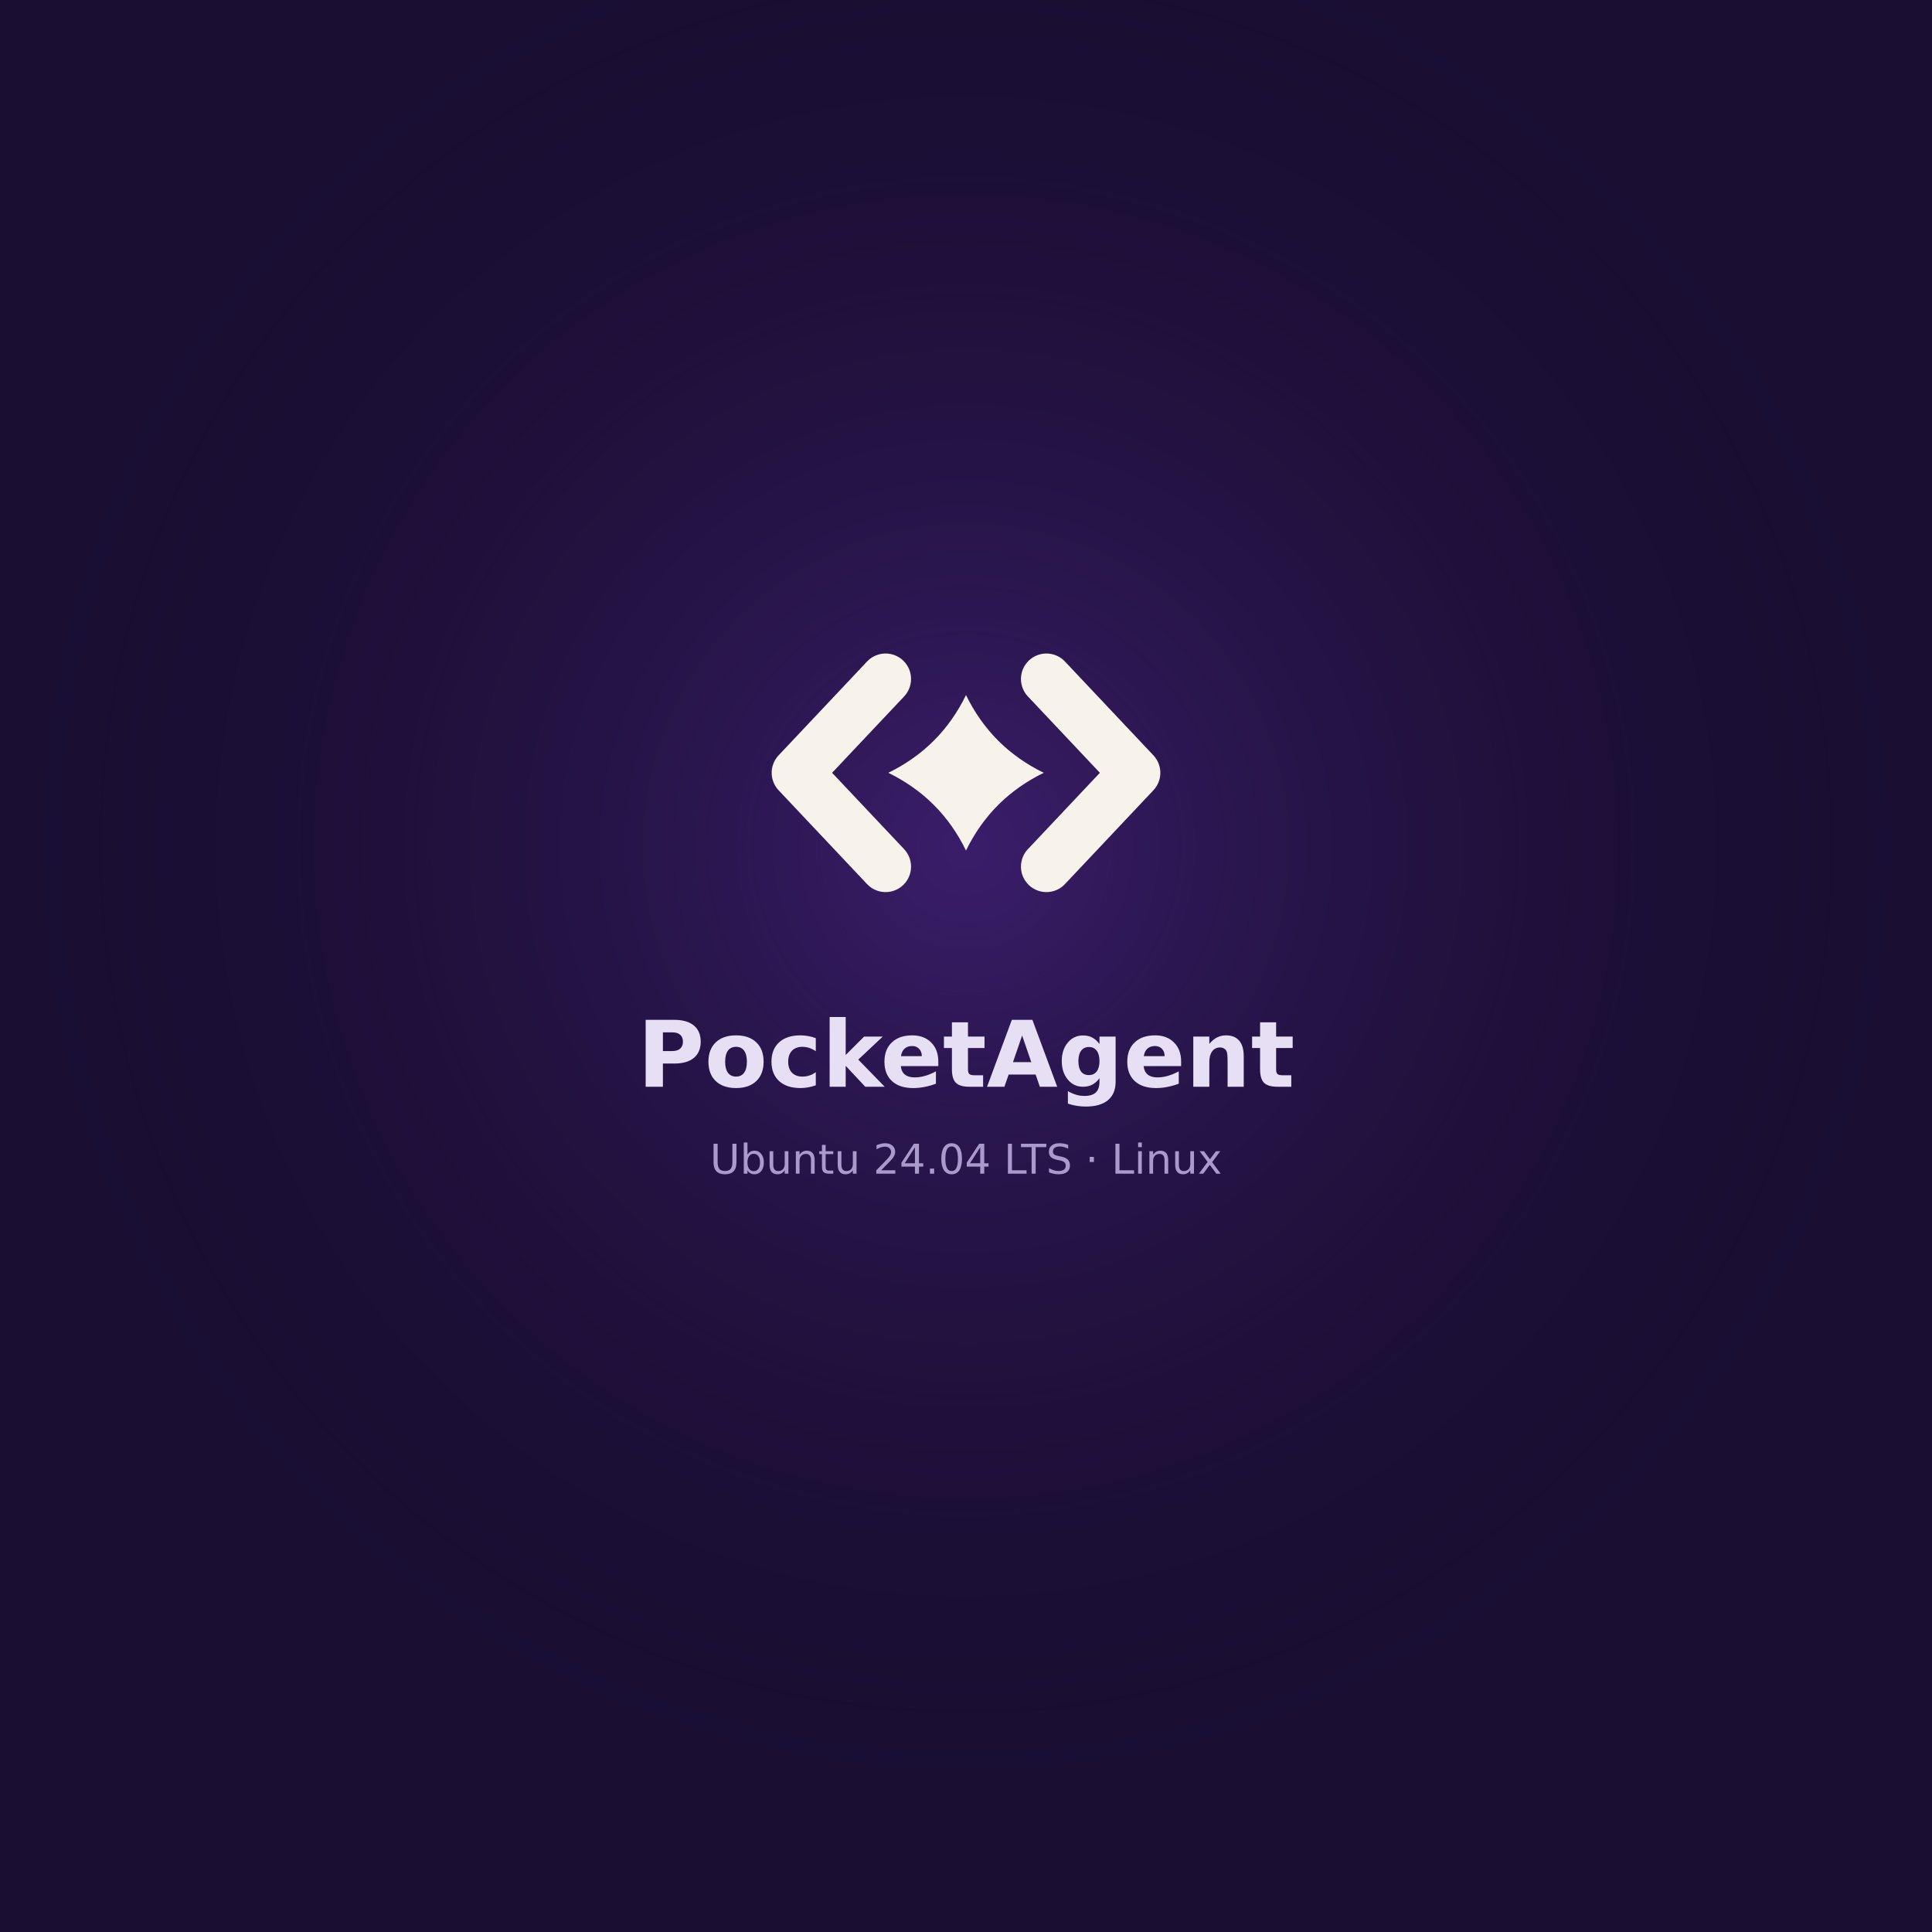
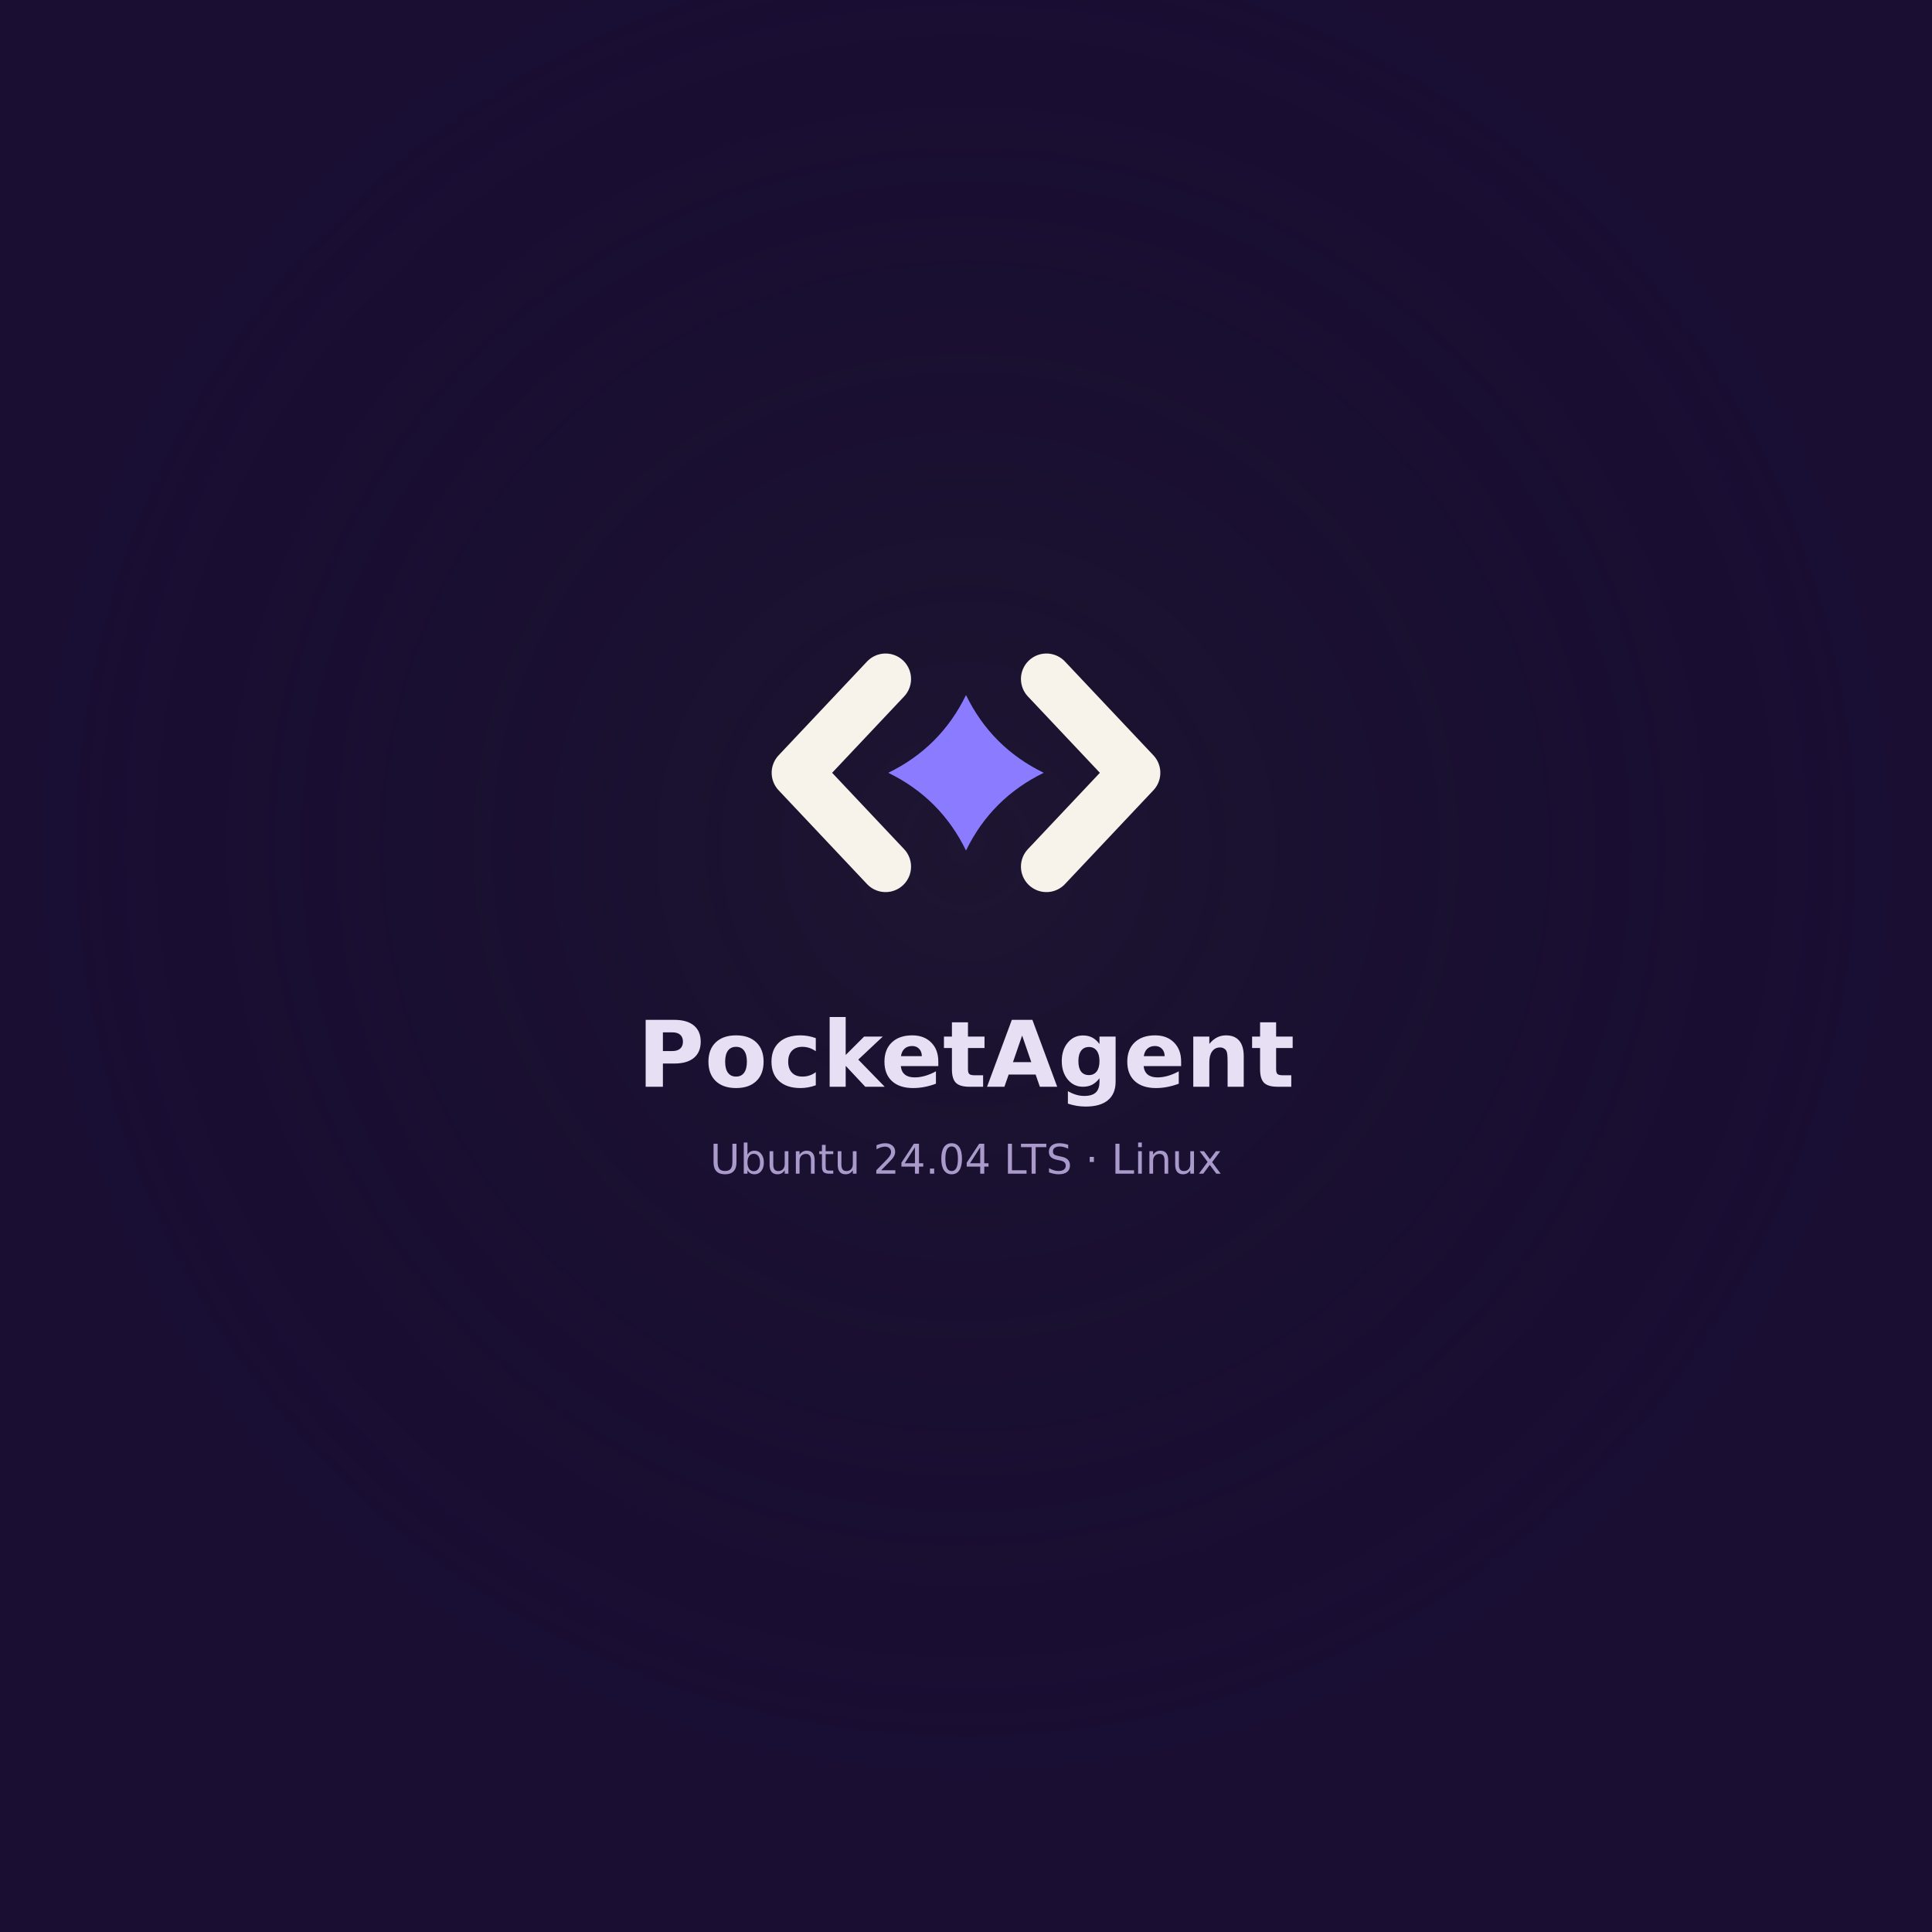
<svg xmlns="http://www.w3.org/2000/svg" width="1600" height="1600" viewBox="0 0 1600 1600">
  <defs>
    <radialGradient id="glow">
-       <stop offset="0" stop-color="#7A3CD6" stop-opacity="0.34" />
+       <stop offset="0" stop-color="#23232C" stop-opacity="0.34" />
      <stop offset="1" stop-color="#0D0720" stop-opacity="0" />
    </radialGradient>
  </defs>
  <rect width="1600" height="1600" fill="#1A0E33" />
  <circle cx="800" cy="700" r="820" fill="url(#glow)" />
  <g transform="translate(544 384)">
    <g fill="none" stroke="#F7F3EB" stroke-width="42.18" stroke-linecap="round" stroke-linejoin="round">
      <path d="M189.4 178.3 L116.15 256 L189.4 333.7" />
      <path d="M322.6 178.3 L395.85 256 L322.6 333.7" />
    </g>
-     <path d="M256 191.62 Q277.09 234.91 320.38 256 Q277.09 277.09 256 320.38 Q234.91 277.09 191.62 256 Q234.91 234.91 256 191.62 Z" fill="#F7F3EB" />
+     <path d="M256 191.62 Q277.09 234.91 320.38 256 Q277.09 277.09 256 320.38 Q234.91 277.09 191.62 256 Q234.91 234.91 256 191.62 Z" fill="#8B7BFF" />
  </g>
  <text x="800" y="900" text-anchor="middle" font-family="DejaVu Sans,sans-serif" font-weight="bold" font-size="76" fill="#E7E0F4">PocketAgent</text>
  <text x="800" y="972" text-anchor="middle" font-family="DejaVu Sans,sans-serif" font-size="34" fill="#A99ACB">Ubuntu 24.04 LTS · Linux</text>
</svg>
